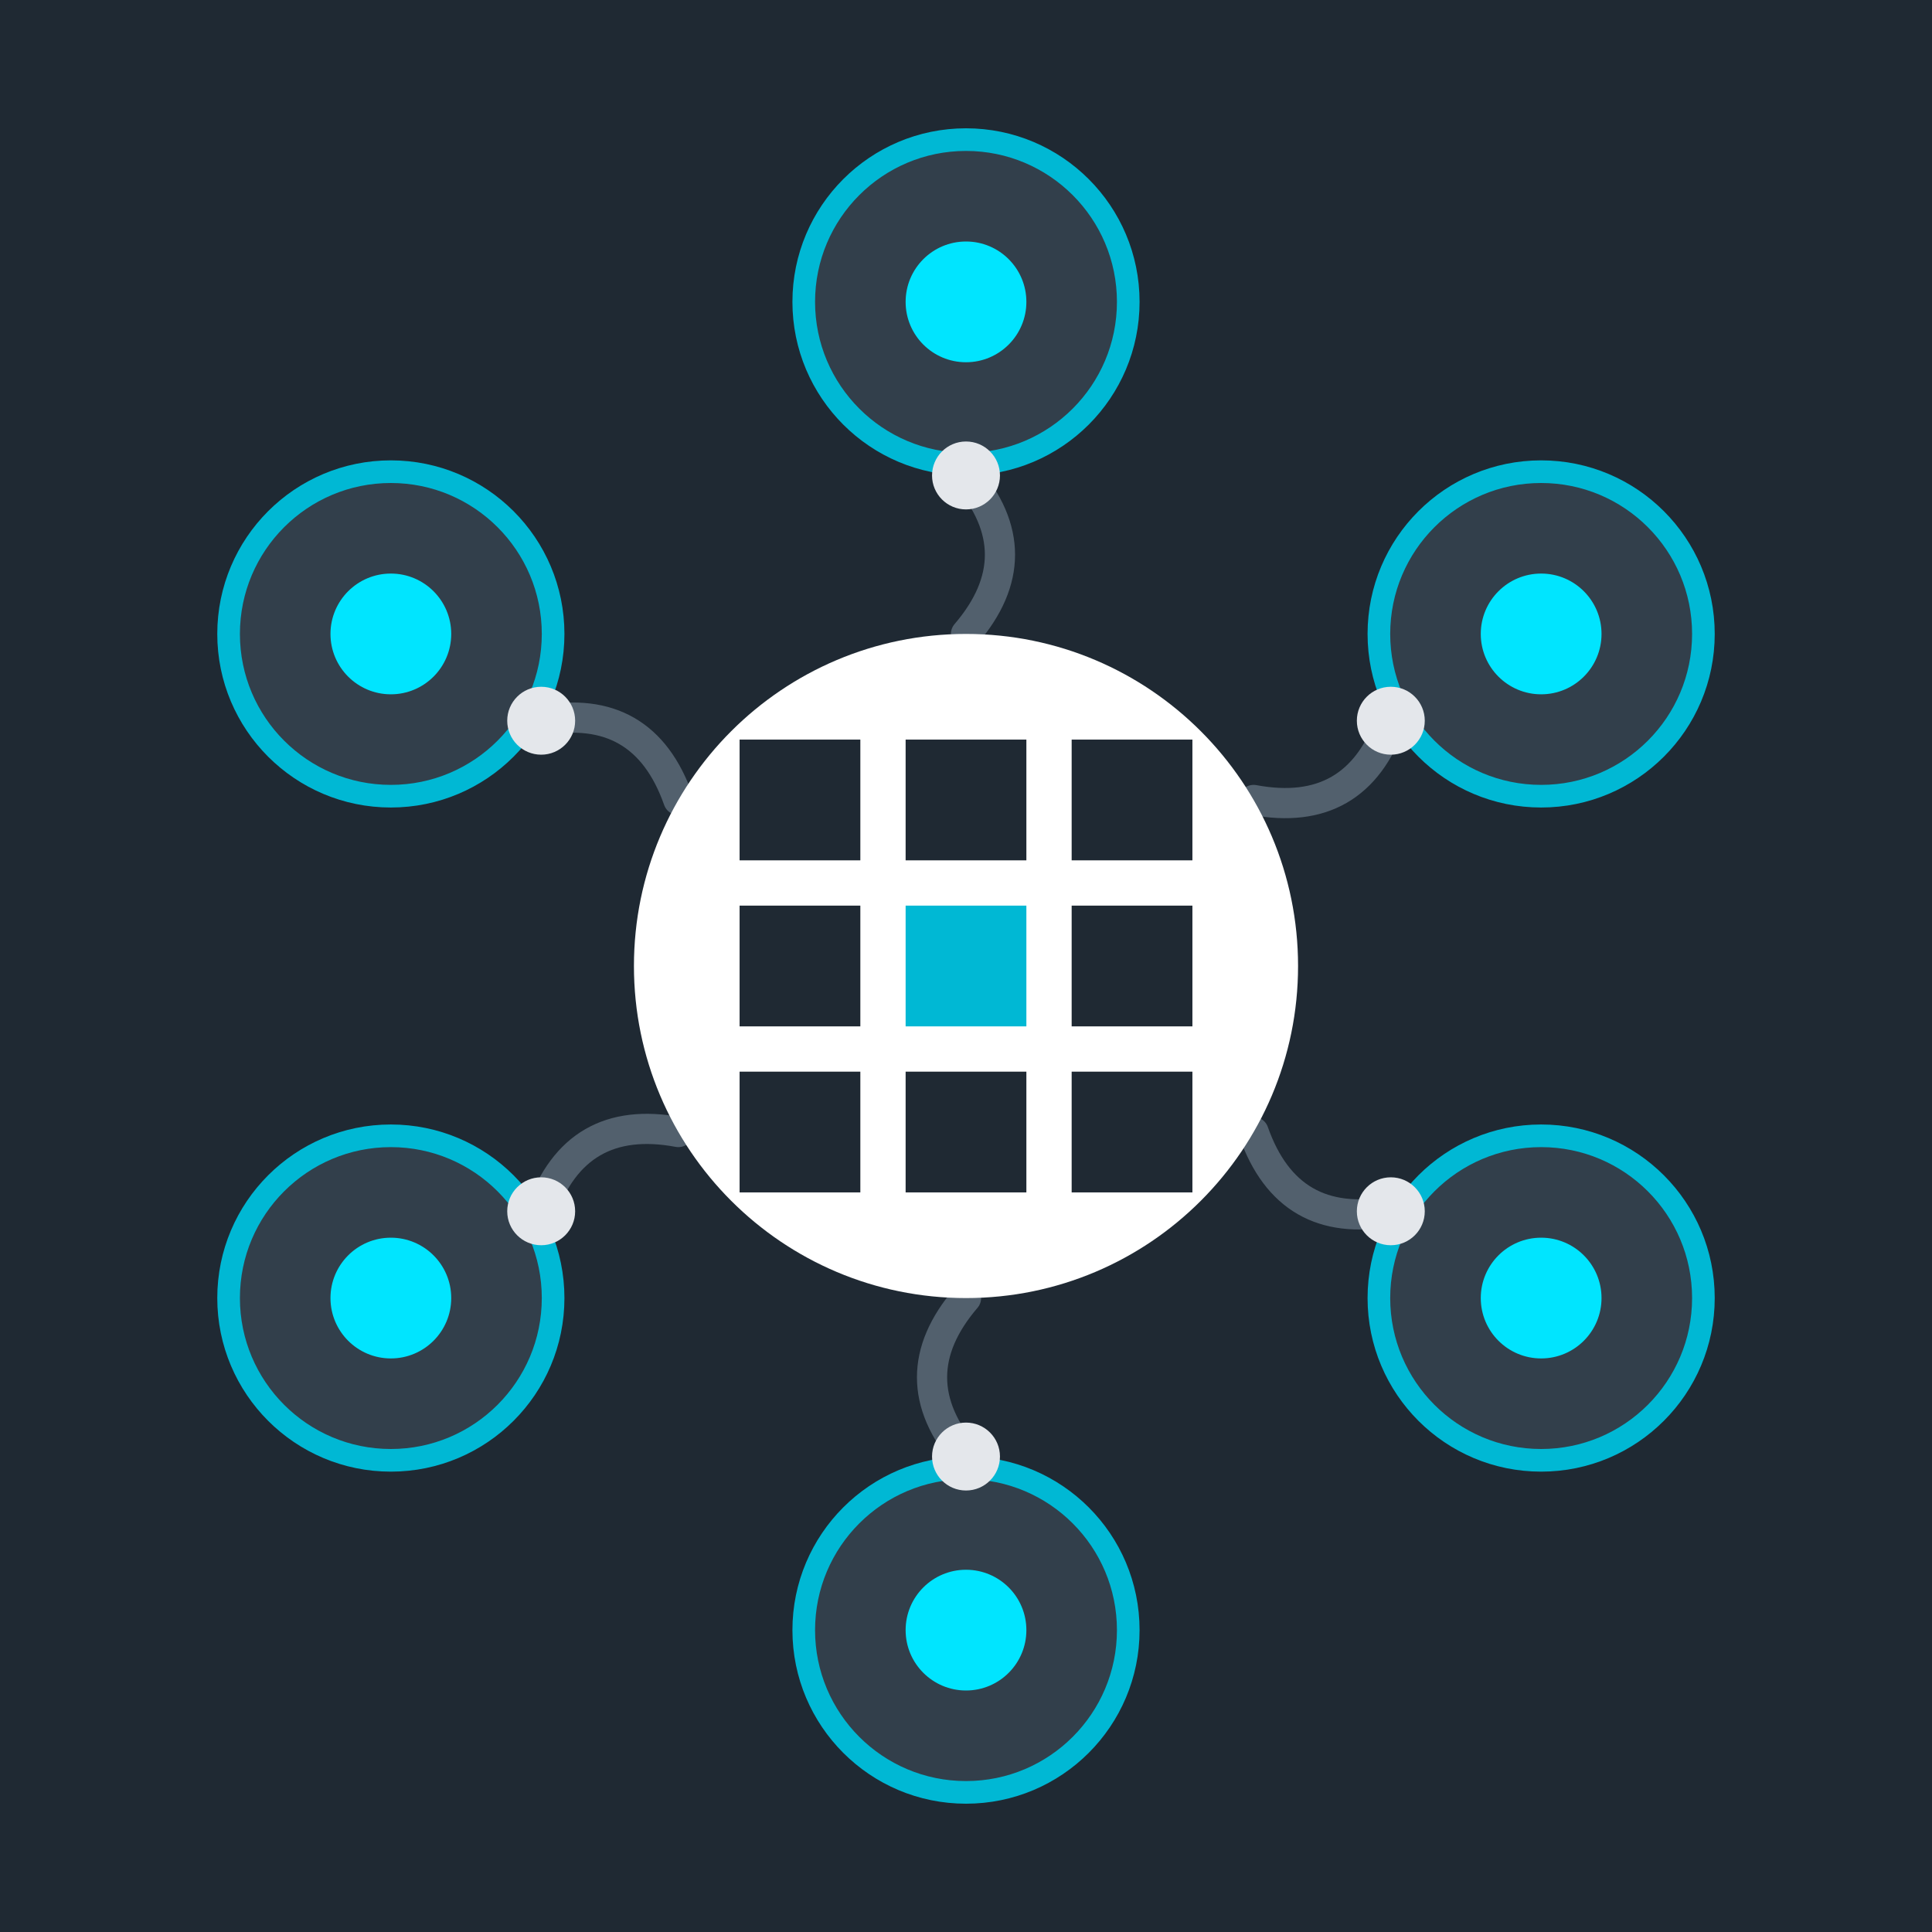
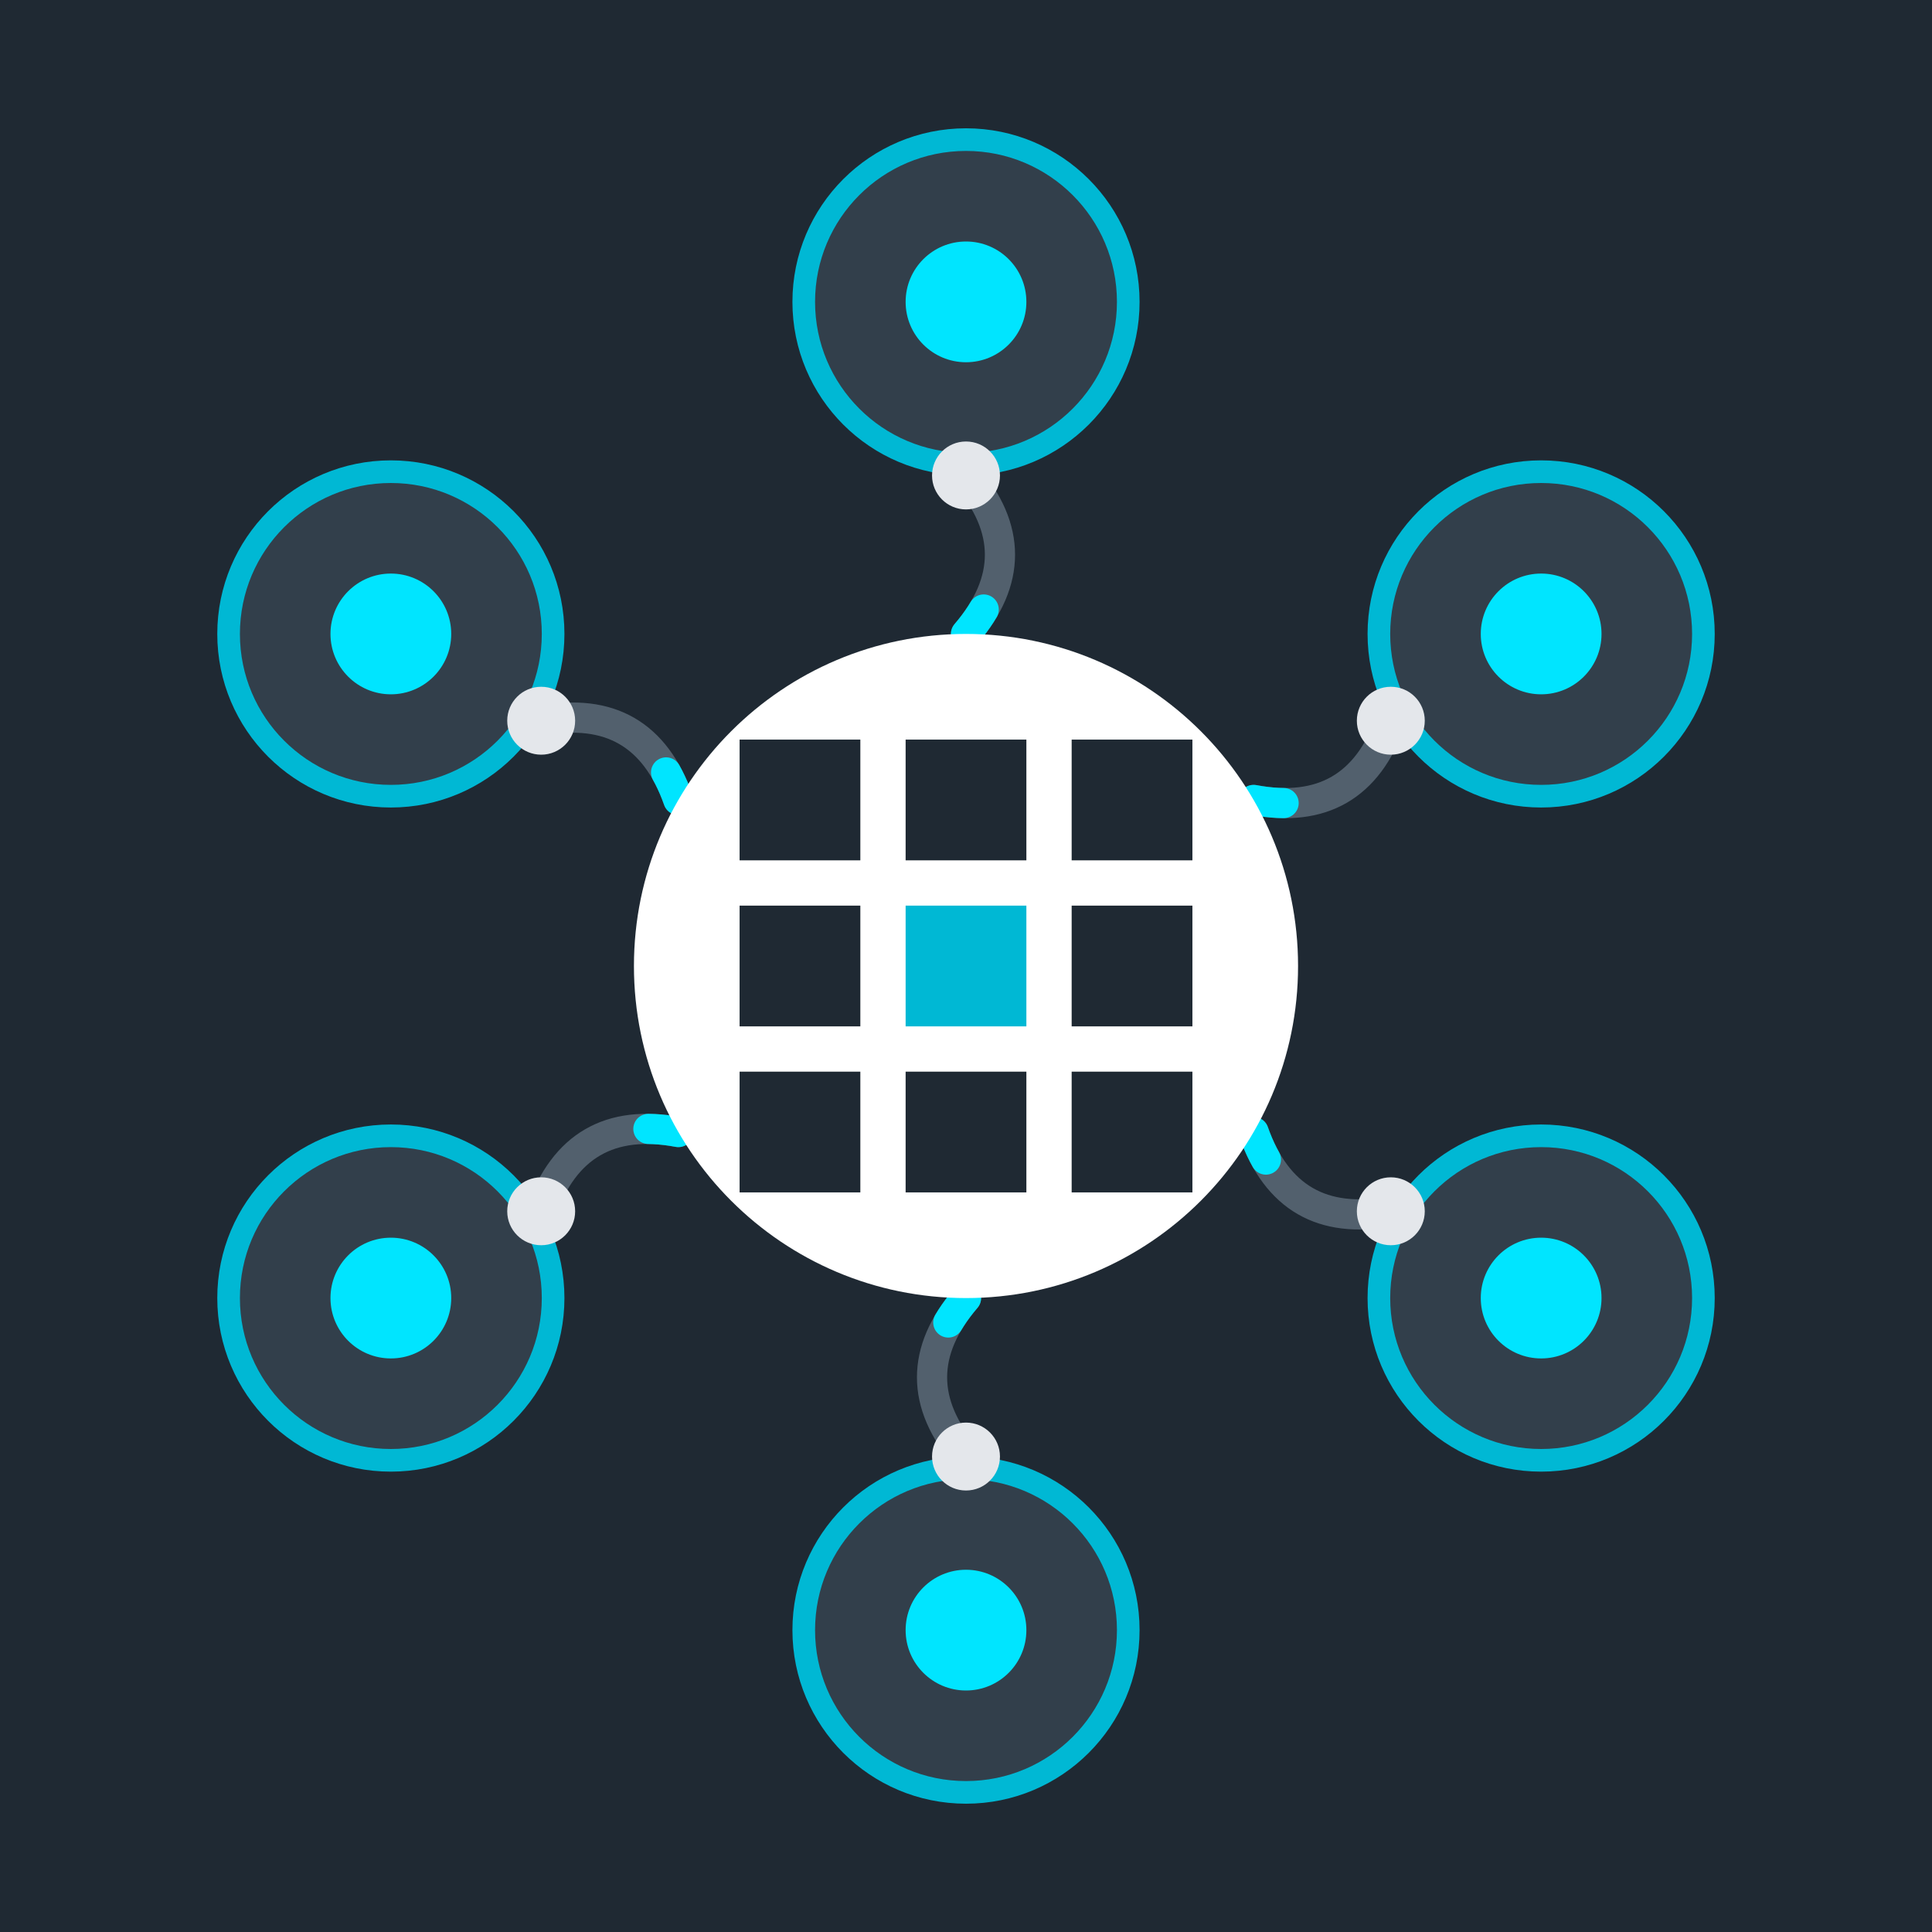
<svg xmlns="http://www.w3.org/2000/svg" viewBox="0 0 256 256" width="256" height="256">
+   <style>.mcp100p-flow path{stroke-dasharray:4 17;animation:mcp100p-flow 1.4s linear infinite}.mcp100p-pulse{transform-box:fill-box;transform-origin:center;animation:mcp100p-pulse 2.4s ease-in-out infinite}.mcp100p-core{animation:mcp100p-core 1.6s ease-in-out infinite}.mcp100p-d1{animation-delay:0.4s}.mcp100p-d2{animation-delay:0.8s}.mcp100p-d3{animation-delay:1.2s}.mcp100p-d4{animation-delay:1.6s}.mcp100p-d5{animation-delay:2.0s}@keyframes mcp100p-flow{to{stroke-dashoffset:-21}}@keyframes mcp100p-pulse{0%,100%{transform:scale(1);opacity:1}50%{transform:scale(.55);opacity:.55}}@keyframes mcp100p-core{0%,100%{opacity:1}50%{opacity:.3}}@media (prefers-reduced-motion:reduce){.mcp100p-flow{display:none}.mcp100p-pulse,.mcp100p-core{animation:none}}</style>
  <rect width="256" height="256" fill="#1f2933" />
  <g fill="none" stroke="#52606d" stroke-width="4" stroke-linecap="round">
+     <path d="M128.00 84.00 Q137.00 73.50 128.00 63.00" />
+     <path d="M166.11 106.00 Q179.70 108.54 184.29 95.50" />
+     <path d="M166.11 150.00 Q170.70 163.04 184.29 160.50" />
+     <path d="M128.00 172.00 Q119.00 182.50 128.00 193.00" />
+     <path d="M89.89 150.00 Q76.30 147.46 71.71 160.50" />
+     <path d="M89.89 106.00 Q85.30 92.96 71.71 95.50" />
+   </g>
+   <g class="mcp100p-flow" fill="none" stroke="#00e5ff" stroke-width="4" stroke-linecap="round">
    <path d="M128.00 84.00 Q137.00 73.50 128.00 63.00" />
    <path d="M166.11 106.00 Q179.70 108.54 184.29 95.50" />
    <path d="M166.11 150.00 Q170.70 163.04 184.29 160.50" />
    <path d="M128.00 172.00 Q119.00 182.50 128.00 193.00" />
    <path d="M89.89 150.00 Q76.30 147.46 71.71 160.50" />
    <path d="M89.89 106.00 Q85.30 92.96 71.71 95.50" />
  </g>
  <circle cx="128" cy="128" r="44" fill="#ffffff" />
  <rect x="98" y="98" width="16" height="16" fill="#1f2933" />
  <rect x="120" y="98" width="16" height="16" fill="#1f2933" />
  <rect x="142" y="98" width="16" height="16" fill="#1f2933" />
  <rect x="98" y="120" width="16" height="16" fill="#1f2933" />
-   <rect x="120" y="120" width="16" height="16" fill="#00b8d4" />
+   <rect x="120" y="120" width="16" height="16" fill="#00b8d4" class="mcp100p-core" />
  <rect x="142" y="120" width="16" height="16" fill="#1f2933" />
  <rect x="98" y="142" width="16" height="16" fill="#1f2933" />
  <rect x="120" y="142" width="16" height="16" fill="#1f2933" />
  <rect x="142" y="142" width="16" height="16" fill="#1f2933" />
  <circle cx="128.00" cy="40.00" r="21.5" fill="#323f4b" stroke="#00b8d4" stroke-width="3" />
-   <circle cx="128.00" cy="40.00" r="8" fill="#00e5ff" />
+   <circle cx="128.00" cy="40.00" r="8" fill="#00e5ff" class="mcp100p-pulse mcp100p-d0" />
  <circle cx="204.21" cy="84.00" r="21.5" fill="#323f4b" stroke="#00b8d4" stroke-width="3" />
-   <circle cx="204.21" cy="84.00" r="8" fill="#00e5ff" />
+   <circle cx="204.21" cy="84.00" r="8" fill="#00e5ff" class="mcp100p-pulse mcp100p-d1" />
  <circle cx="204.21" cy="172.00" r="21.5" fill="#323f4b" stroke="#00b8d4" stroke-width="3" />
-   <circle cx="204.21" cy="172.00" r="8" fill="#00e5ff" />
+   <circle cx="204.21" cy="172.00" r="8" fill="#00e5ff" class="mcp100p-pulse mcp100p-d2" />
  <circle cx="128.00" cy="216.00" r="21.5" fill="#323f4b" stroke="#00b8d4" stroke-width="3" />
-   <circle cx="128.00" cy="216.00" r="8" fill="#00e5ff" />
+   <circle cx="128.00" cy="216.00" r="8" fill="#00e5ff" class="mcp100p-pulse mcp100p-d3" />
  <circle cx="51.79" cy="172.00" r="21.5" fill="#323f4b" stroke="#00b8d4" stroke-width="3" />
-   <circle cx="51.79" cy="172.00" r="8" fill="#00e5ff" />
+   <circle cx="51.79" cy="172.00" r="8" fill="#00e5ff" class="mcp100p-pulse mcp100p-d4" />
  <circle cx="51.79" cy="84.00" r="21.5" fill="#323f4b" stroke="#00b8d4" stroke-width="3" />
-   <circle cx="51.79" cy="84.00" r="8" fill="#00e5ff" />
+   <circle cx="51.79" cy="84.00" r="8" fill="#00e5ff" class="mcp100p-pulse mcp100p-d5" />
  <g fill="#e4e7eb">
    <circle cx="128.00" cy="63.00" r="4.5" />
    <circle cx="184.29" cy="95.50" r="4.5" />
    <circle cx="184.29" cy="160.50" r="4.5" />
    <circle cx="128.00" cy="193.00" r="4.5" />
    <circle cx="71.71" cy="160.50" r="4.5" />
    <circle cx="71.71" cy="95.50" r="4.5" />
  </g>
</svg>
